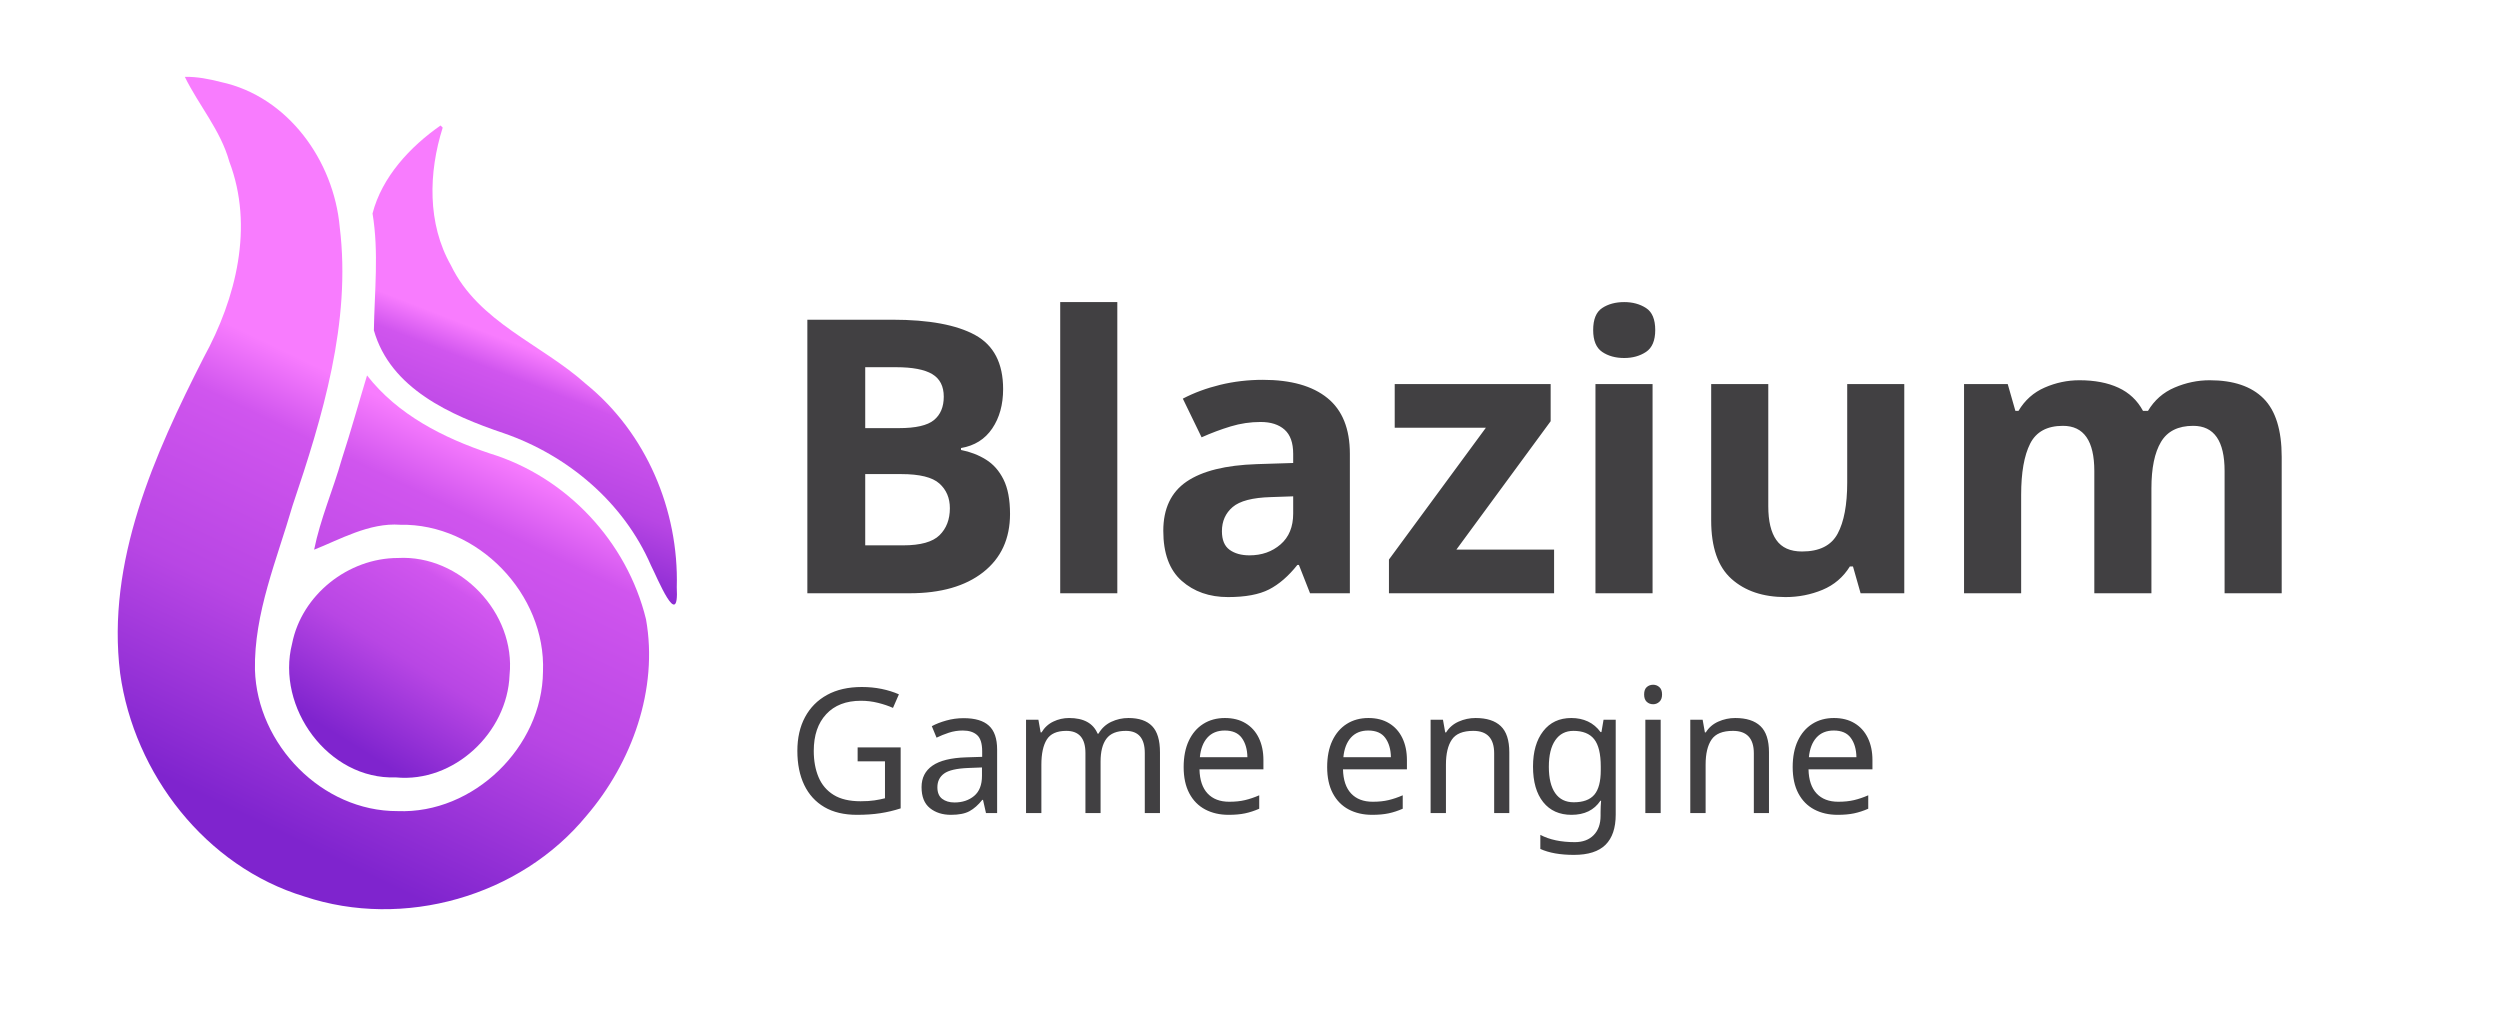
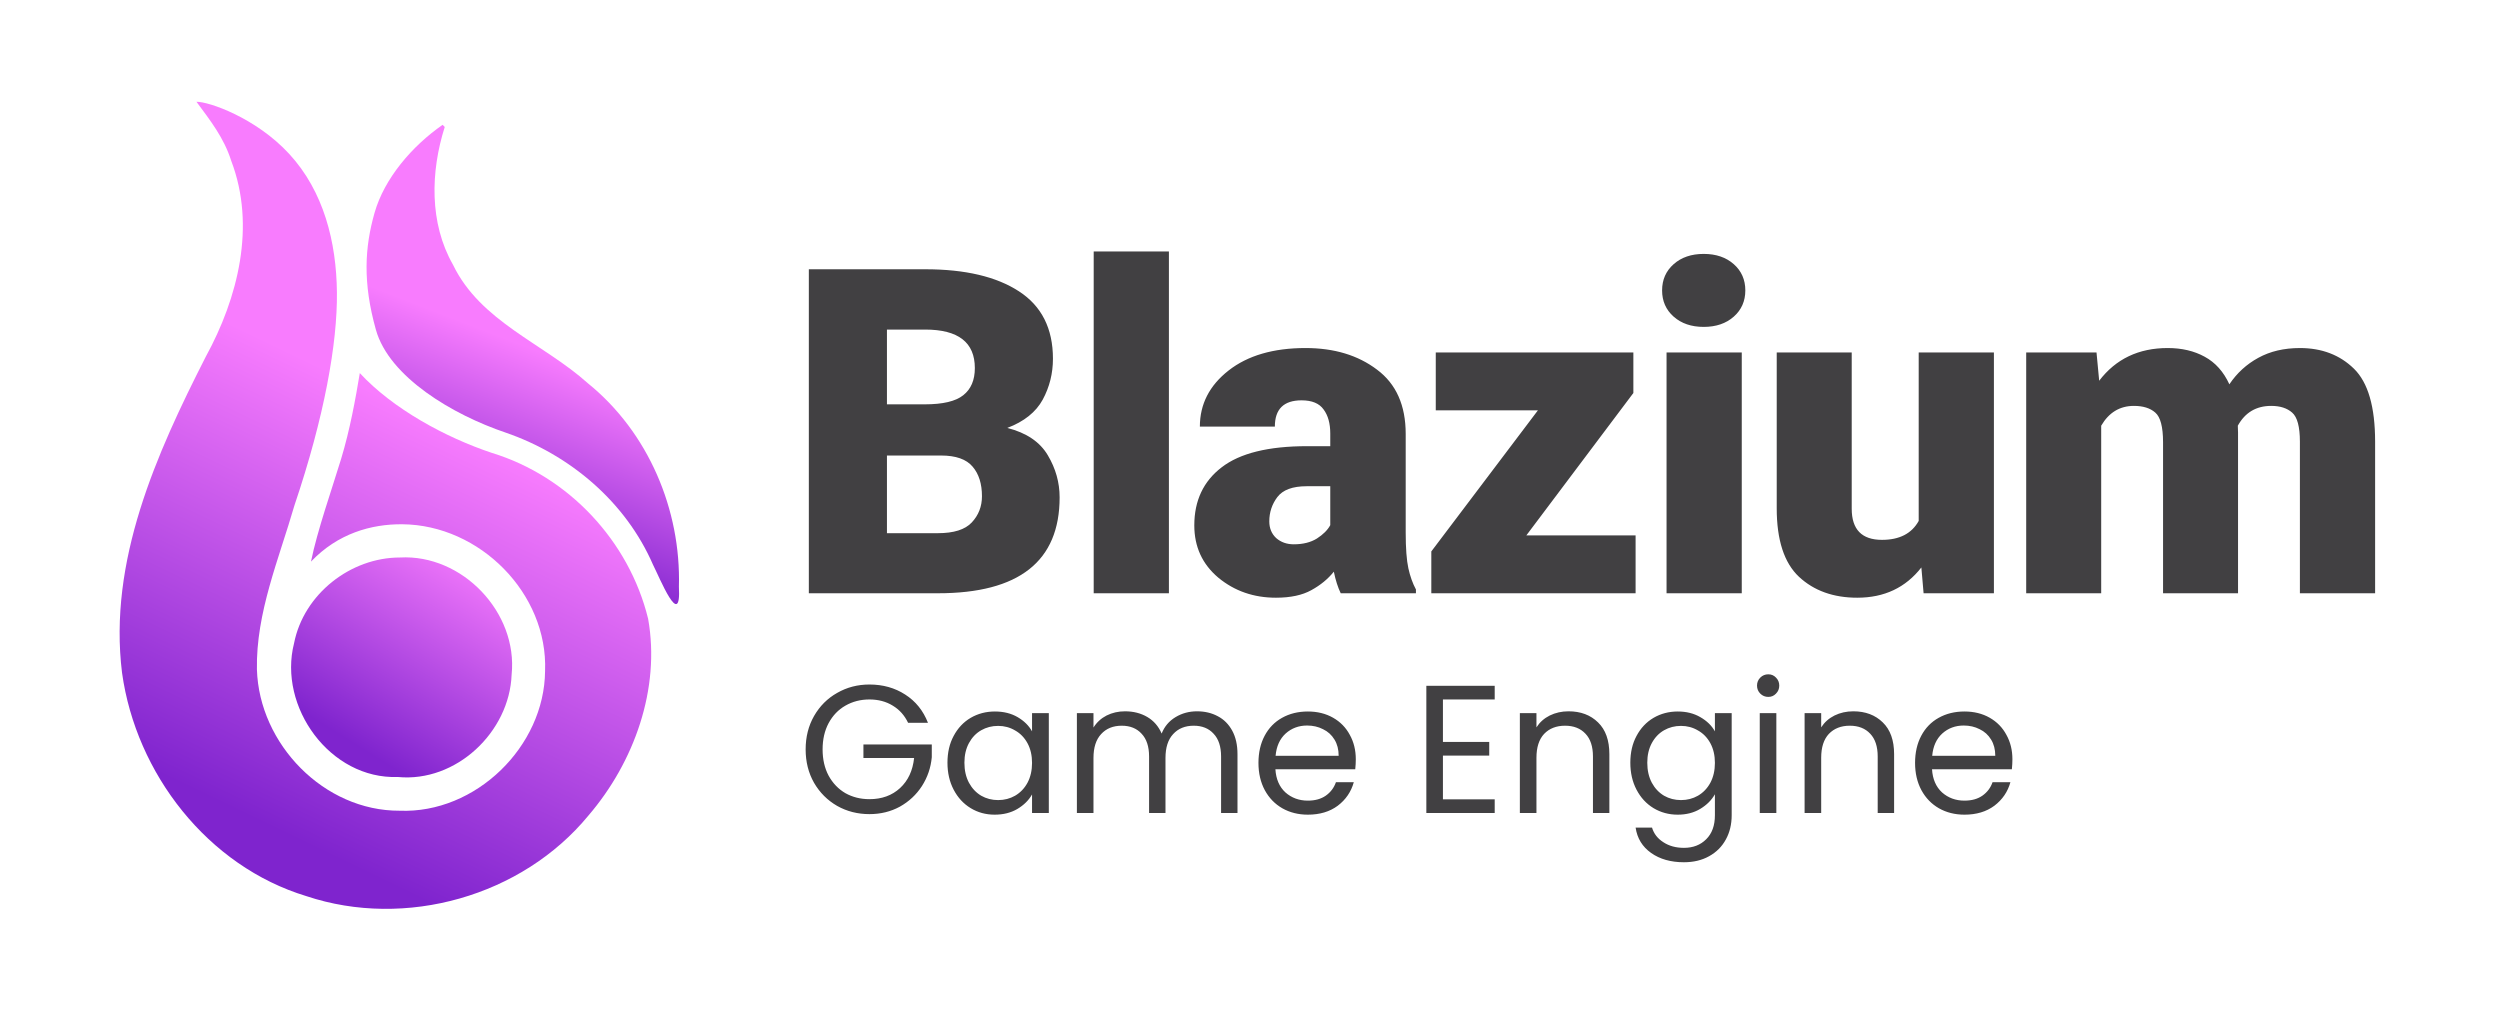
- <svg xmlns="http://www.w3.org/2000/svg" xmlns:xlink="http://www.w3.org/1999/xlink" width="1024" height="414">
+ <svg xmlns="http://www.w3.org/2000/svg" xmlns:xlink="http://www.w3.org/1999/xlink" xml:space="preserve" width="1024" height="414">
  <defs>
-     <linearGradient xlink:href="#a" id="d" x1="496.519" x2="635.831" y1="813.477" y2="589.778" gradientTransform="translate(-29.828 14.465)scale(.3714)" gradientUnits="userSpaceOnUse" />
    <linearGradient id="a">
      <stop offset=".045" stop-color="#7f24ce" />
-       <stop offset=".468" stop-color="#b846e4" />
-       <stop offset=".825" stop-color="#d055ee" />
      <stop offset="1" stop-color="#f87cfe" />
    </linearGradient>
-     <linearGradient xlink:href="#b" id="e" x1="269.585" x2="488.27" y1="847.204" y2="393.079" gradientTransform="translate(-29.828 14.465)scale(.3714)" gradientUnits="userSpaceOnUse" />
-     <linearGradient id="b">
-       <stop offset=".045" stop-color="#7f24ce" />
-       <stop offset=".478" stop-color="#b846e4" />
-       <stop offset=".848" stop-color="#d055ee" />
-       <stop offset="1" stop-color="#f87cfe" />
-     </linearGradient>
-     <linearGradient xlink:href="#c" id="f" x1="635.831" x2="721.822" y1="589.778" y2="368.408" gradientTransform="translate(-29.828 14.465)scale(.3714)" gradientUnits="userSpaceOnUse" />
-     <linearGradient id="c">
-       <stop offset=".045" stop-color="#7f24ce" />
-       <stop offset=".468" stop-color="#b846e4" />
-       <stop offset=".848" stop-color="#d055ee" />
-       <stop offset="1" stop-color="#f87cfe" />
-     </linearGradient>
+     <linearGradient xlink:href="#a" id="d" x1="269.585" x2="488.27" y1="847.204" y2="393.079" gradientTransform="translate(-29.076 14.177)scale(.37155)" gradientUnits="userSpaceOnUse" />
+     <linearGradient xlink:href="#a" id="c" x1="496.519" x2="635.831" y1="813.477" y2="589.778" gradientTransform="translate(-29.076 14.177)scale(.37155)" gradientUnits="userSpaceOnUse" />
+     <linearGradient xlink:href="#a" id="b" x1="635.831" x2="721.822" y1="589.778" y2="368.408" gradientTransform="translate(-29.076 14.177)scale(.37155)" gradientUnits="userSpaceOnUse" />
  </defs>
-   <text xml:space="preserve" x="316.565" y="243.003" fill="#414042" stroke-width="1.07" font-family="'Inter Alia'" font-size="12.84" font-weight="700" style="-inkscape-font-specification:&quot;Inter Alia, Bold&quot;;font-variant-ligatures:normal;font-variant-caps:normal;font-variant-numeric:normal;font-variant-east-asian:normal;text-align:start">
-     <tspan x="316.565" y="243.003" font-size="156.936" style="-inkscape-font-specification:&quot;Inter Alia, Bold&quot;;font-variant-ligatures:normal;font-variant-caps:normal;font-variant-numeric:normal;font-variant-east-asian:normal">Blazium</tspan>
-   </text>
-   <text xml:space="preserve" x="322.255" y="333.035" fill="#414042" stroke-width="1.07" font-family="'Inter Alia'" font-size="85.601" font-weight="500" style="-inkscape-font-specification:&quot;Inter Alia, Medium&quot;;font-variant-ligatures:normal;font-variant-caps:normal;font-variant-numeric:normal;font-variant-east-asian:normal;text-align:start">
-     <tspan x="322.255" y="333.035" font-size="71.335" font-weight="400" style="-inkscape-font-specification:&quot;Inter Alia, Normal&quot;;font-variant-ligatures:normal;font-variant-caps:normal;font-variant-numeric:normal;font-variant-east-asian:normal">Game engine</tspan>
-   </text>
-   <path fill="url(#d)" d="m 163.003,228.552 c 25.522,-1.404 48.327,22.515 45.713,47.945 -0.877,23.545 -22.757,44.245 -46.602,41.924 -27.695,1.017 -49.13,-28.699 -42.472,-54.783 3.957,-20.071 23.05,-35.08 43.361,-35.086 z" paint-order="markers stroke fill" style="mix-blend-mode:normal" />
-   <path fill="url(#e)" d="M 75.703,31.474 C 81.281,42.939 90.388,53.364 93.914,66.158 104.082,92.813 96.703,122.202 83.472,146.369 63.205,186.166 43.535,230.048 49.205,275.759 c 5.727,41.293 35.078,79.184 75.475,91.444 40.552,13.537 88.326,0.053 115.515,-33.039 18.655,-21.748 29.52,-51.878 24.408,-80.513 -7.778,-31.838 -32.588,-58.334 -63.967,-67.923 -19.014,-6.353 -37.759,-15.853 -50.293,-31.947 -3.119,10.238 -6.661,22.995 -10.382,34.421 -3.511,12.374 -8.764,24.383 -11.295,36.951 10.411,-4.094 22.628,-11.164 35.256,-10.209 31.787,-0.616 59.742,28.421 58.487,60.106 -0.256,30.941 -28.46,58.42 -59.546,57.179 -30.967,0.14 -57.508,-27.27 -58.435,-57.85 -0.424,-23.206 9.008,-45.183 15.368,-67.167 C 132.11,170.717 143.916,131.967 139.156,93.035 136.732,65.866 117.983,39.526 90.501,33.603 85.672,32.358 80.712,31.377 75.703,31.474 Z" paint-order="markers stroke fill" style="mix-blend-mode:normal" />
-   <path fill="url(#f)" d="m 180.456,51.401 c -12.456,8.651 -24.027,21.113 -27.867,36.042 2.642,15.852 0.793,32.042 0.554,47.867 6.78,23.921 31.555,34.83 53.136,42.11 26.312,9.078 49.13,28.338 60.324,54.097 2.611,5.089 11.59,27.302 10.604,9.012 0.895,-31.551 -12.525,-63.269 -37.224,-83.275 -18.237,-16.375 -44,-25.23 -55.269,-48.559 -9.758,-17.118 -9.18,-38.096 -3.382,-56.419 l -0.437,-0.437 z" paint-order="markers stroke fill" style="mix-blend-mode:normal" />
+   <path fill="url(#b)" d="m 181.292,51.128 c -12.461,8.654 -23.861,21.915 -27.877,36.057 -4.016,14.142 -4.885,28.48 0.554,47.886 5.44,19.406 31.568,34.844 53.156,42.127 26.323,9.081 49.15,28.348 60.348,54.118 2.612,5.092 11.595,27.313 10.608,9.016 0.896,-31.563 -12.529,-63.295 -37.239,-83.308 -18.244,-16.382 -44.017,-25.24 -55.291,-48.579 -9.762,-17.124 -9.184,-38.111 -3.384,-56.44 l -0.437,-0.437 z" paint-order="stroke fill markers" style="mix-blend-mode:normal" />
+   <path fill="url(#c)" d="m 163.832,228.35 c 25.531,-1.405 48.346,22.524 45.731,47.964 -0.878,23.554 -22.767,44.263 -46.621,41.941 -27.706,1.016 -49.149,-28.711 -42.489,-54.805 3.958,-20.079 23.059,-35.094 43.377,-35.1 z" paint-order="stroke fill markers" style="mix-blend-mode:normal" />
+   <path fill="url(#d)" d="M 80.472,41.689 C 86.164,49.385 91.746,56.475 94.715,65.891 104.887,92.556 97.506,121.957 84.269,146.134 63.994,185.947 44.316,229.847 49.988,275.576 c 5.729,41.309 35.092,79.216 75.505,91.481 40.568,13.542 88.361,0.053 115.561,-33.052 18.662,-21.756 29.532,-51.899 24.418,-80.544 -7.781,-31.852 -32.601,-58.358 -63.993,-67.951 -19.021,-6.355 -40.523,-18.027 -54.104,-32.696 -1.715,10.398 -4.044,23.264 -7.662,35.172 -3.618,11.908 -9.798,29.472 -12.33,42.044 11.015,-11.547 24.698,-15.388 37.368,-15.292 31.805,0.242 59.766,28.432 58.51,60.129 -0.257,30.954 -28.471,58.443 -59.57,57.203 -30.979,0.14 -57.531,-27.281 -58.458,-57.873 -0.424,-23.216 9.012,-45.202 15.374,-67.194 12.319,-36.51 17.603,-66.416 17.397,-87.168 -0.205,-20.752 -5.409,-41.461 -19.558,-56.81 C 104.82,48.242 85.483,41.592 80.472,41.689" paint-order="stroke fill markers" style="mix-blend-mode:normal" />
+   <path fill="#414042" d="M434.022 203.716q0 39.284-49.857 39.284H331.3V110.291h47.67q24.518 0 38.372 9.024 13.945 9.023 13.945 27.617 0 9.024-4.192 16.771-4.193 7.656-14.493 11.576 11.758 3.007 16.589 11.21 4.83 8.112 4.83 17.227zm-70.73-68.724v30.625h15.495q11.12 0 15.769-3.737 4.74-3.737 4.74-11.12 0-15.768-20.326-15.768zm38.92 68.268q0-7.656-3.828-12.122-3.828-4.557-12.943-4.557h-22.149v31.81h20.873q9.753 0 13.854-4.375 4.193-4.467 4.193-10.756M478.785 103v140h-30.807V103Zm70.375 140q-1.732-3.555-2.826-8.841-3.554 4.466-9.205 7.565-5.56 3.099-14.492 3.099-13.672 0-23.607-8.203-9.844-8.295-9.844-21.42 0-15.22 11.21-23.789 11.212-8.659 35.001-8.659h9.48v-5.195q0-6.198-2.735-9.844-2.643-3.737-9.024-3.737-10.937 0-10.937 10.756h-30.716q0-13.763 11.757-22.97 11.758-9.205 31.537-9.205 17.591 0 29.258 8.841 11.758 8.75 11.758 26.341v40.378q0 9.662 1.093 14.675 1.094 4.922 3.1 8.659V243Zm-19.232-20.052q5.651 0 9.48-2.37 3.828-2.46 5.468-5.469v-15.95h-9.661q-8.66 0-12.032 4.466-3.28 4.375-3.28 9.935 0 4.193 2.825 6.836 2.916 2.552 7.2 2.552m58.162-54.87V144.38h80.937v16.589l-43.84 58.333h44.752V243h-83.672v-17.135l43.659-57.787zm92.706-49.128q0-6.562 4.74-10.755 4.739-4.193 12.304-4.193t12.305 4.193 4.74 10.755q0 6.563-4.74 10.756-4.74 4.192-12.305 4.192t-12.305-4.192-4.74-10.756zm32.63 25.43V243h-30.807v-98.62ZM787.903 243l-.912-10.573q-9.661 12.396-26.25 12.396-14.674 0-23.88-8.568-9.115-8.568-9.115-28.073V144.38h30.717v63.985q0 12.76 12.395 12.76 10.756 0 15.04-7.747V144.38h30.807V243Zm86.143-76.745q-8.659 0-13.398 8.112V243H829.93v-98.62h28.803l1.093 11.576q10.209-13.399 28.073-13.399 8.66 0 15.13 3.555 6.563 3.554 10.118 11.302 4.648-6.927 11.849-10.846 7.291-4.01 17.044-4.01 13.49 0 22.148 8.476 8.66 8.476 8.66 29.896V243H942.04v-62.07q0-9.206-3.19-11.94-3.1-2.735-8.568-2.735-9.206 0-13.672 8.112.091 1.367.091 2.826V243h-30.716v-61.888q0-9.388-3.19-12.123-3.099-2.734-8.75-2.734z" aria-label="Blazium" font-family="Roboto" font-size="186.667" font-weight="900" letter-spacing="-4" paint-order="stroke fill markers" style="line-height:1.25;-inkscape-font-specification:&quot;Roboto Heavy&quot;" />
+   <path fill="#414042" d="M371.952 296.056q-2.165-4.555-6.272-7.019-4.106-2.538-9.557-2.538-5.45 0-9.856 2.538-4.33 2.464-6.87 7.168-2.463 4.63-2.463 10.752t2.464 10.752q2.538 4.63 6.869 7.168 4.405 2.464 9.856 2.464 7.616 0 12.544-4.554t5.75-12.32h-20.758v-5.526h28v5.227q-.597 6.421-4.032 11.797-3.435 5.302-9.035 8.438-5.6 3.061-12.469 3.061-7.243 0-13.216-3.36-5.973-3.435-9.483-9.483-3.434-6.048-3.434-13.664t3.434-13.664q3.51-6.122 9.483-9.482 5.973-3.435 13.216-3.435 8.288 0 14.635 4.107 6.421 4.106 9.333 11.573zm16.128 16.352q0-6.272 2.539-10.976 2.539-4.779 6.944-7.392 4.48-2.613 9.93-2.613 5.377 0 9.334 2.314t5.899 5.824V292.1h6.869v40.917h-6.87V325.4q-2.015 3.584-6.047 5.973-3.958 2.315-9.259 2.315-5.45 0-9.856-2.688t-6.944-7.541-2.539-11.051m34.646.075q0-4.63-1.867-8.064t-5.077-5.227q-3.136-1.867-6.944-1.867t-6.944 1.792-5.003 5.227-1.867 8.064q0 4.704 1.867 8.213 1.867 3.435 5.003 5.302 3.136 1.792 6.944 1.792t6.944-1.792q3.21-1.867 5.077-5.302 1.867-3.509 1.867-8.138m67.573-21.131q4.779 0 8.512 2.016 3.733 1.941 5.899 5.899 2.165 3.957 2.165 9.632v24.117h-6.72v-23.147q0-6.122-3.061-9.333-2.987-3.285-8.139-3.285-5.301 0-8.437 3.434-3.136 3.36-3.136 9.782v22.549h-6.72v-23.147q0-6.122-3.062-9.333-2.986-3.285-8.138-3.285-5.302 0-8.438 3.434-3.136 3.36-3.136 9.782v22.549h-6.794v-40.917h6.794v5.898q2.016-3.21 5.376-4.928 3.435-1.717 7.542-1.717 5.152 0 9.11 2.315 3.956 2.314 5.898 6.794 1.717-4.33 5.674-6.72t8.811-2.389m65.035 19.637q0 1.942-.224 4.107h-32.704q.373 6.048 4.106 9.483 3.808 3.36 9.184 3.36 4.406 0 7.318-2.016 2.987-2.091 4.181-5.526h7.318q-1.643 5.899-6.571 9.632-4.928 3.659-12.246 3.659-5.824 0-10.453-2.613-4.555-2.614-7.168-7.392-2.613-4.854-2.613-11.2 0-6.347 2.538-11.126 2.54-4.778 7.094-7.317 4.63-2.613 10.602-2.613 5.825 0 10.305 2.538 4.48 2.539 6.869 7.019 2.464 4.405 2.464 10.005m-7.019-1.418q0-3.883-1.717-6.646-1.717-2.837-4.704-4.256-2.912-1.493-6.496-1.493-5.152 0-8.81 3.285-3.585 3.286-4.107 9.11zm42.71-23.072v17.397h18.965v5.6h-18.965v17.92h21.205v5.6h-28v-52.117h28v5.6zm51.445 4.853q7.467 0 12.096 4.555 4.63 4.48 4.63 12.992v24.117h-6.72v-23.147q0-6.122-3.062-9.333-3.061-3.285-8.363-3.285-5.376 0-8.586 3.36-3.136 3.36-3.136 9.781v22.624h-6.795v-40.917h6.795v5.824q2.016-3.136 5.45-4.854 3.51-1.717 7.691-1.717m44.725.075q5.302 0 9.259 2.314 4.032 2.315 5.973 5.824V292.1h6.87v41.813q0 5.6-2.39 9.93-2.389 4.406-6.869 6.87-4.405 2.464-10.304 2.464-8.064 0-13.44-3.808t-6.347-10.379h6.72q1.12 3.734 4.63 5.974 3.509 2.314 8.437 2.314 5.6 0 9.11-3.509 3.583-3.51 3.583-9.856v-8.587q-2.016 3.584-5.973 5.974t-9.259 2.39q-5.45 0-9.93-2.689-4.406-2.688-6.944-7.541-2.539-4.854-2.539-11.051 0-6.272 2.539-10.976 2.538-4.779 6.944-7.392 4.48-2.613 9.93-2.613zm15.232 21.056q0-4.63-1.866-8.064t-5.078-5.227q-3.136-1.867-6.944-1.867t-6.944 1.792-5.002 5.227-1.867 8.064q0 4.704 1.867 8.213 1.866 3.435 5.002 5.302 3.136 1.792 6.944 1.792t6.944-1.792q3.211-1.867 5.078-5.302 1.866-3.509 1.866-8.138m21.878-27.03q-1.942 0-3.286-1.344t-1.344-3.285 1.344-3.285 3.286-1.344q1.866 0 3.136 1.344 1.344 1.344 1.344 3.285t-1.344 3.285q-1.27 1.344-3.136 1.344m3.285 6.646v40.917h-6.795V292.1zm31.51-.747q7.466 0 12.095 4.555 4.63 4.48 4.63 12.992v24.117h-6.72V309.87q0-6.122-3.062-9.333-3.06-3.285-8.362-3.285-5.376 0-8.587 3.36-3.136 3.36-3.136 9.781v22.624h-6.795V292.1h6.795v5.824q2.016-3.136 5.45-4.854 3.51-1.717 7.691-1.717zm65.183 19.637q0 1.942-.224 4.107h-32.704q.374 6.048 4.107 9.483 3.808 3.36 9.184 3.36 4.405 0 7.317-2.016 2.987-2.09 4.182-5.526h7.317q-1.643 5.9-6.57 9.632-4.929 3.66-12.246 3.66-5.824 0-10.453-2.614-4.555-2.614-7.168-7.392-2.614-4.854-2.614-11.2 0-6.347 2.539-11.126t7.093-7.317q4.63-2.613 10.603-2.613 5.824 0 10.304 2.538 4.48 2.539 6.87 7.019 2.463 4.405 2.463 10.005m-7.018-1.418q0-3.883-1.718-6.646-1.717-2.837-4.704-4.256-2.912-1.493-6.496-1.493-5.152 0-8.81 3.285-3.584 3.286-4.107 9.11z" aria-label="Game Engine" font-family="Poppins" font-size="74.667" paint-order="stroke fill markers" style="line-height:1.25;-inkscape-font-specification:Poppins" />
</svg>
